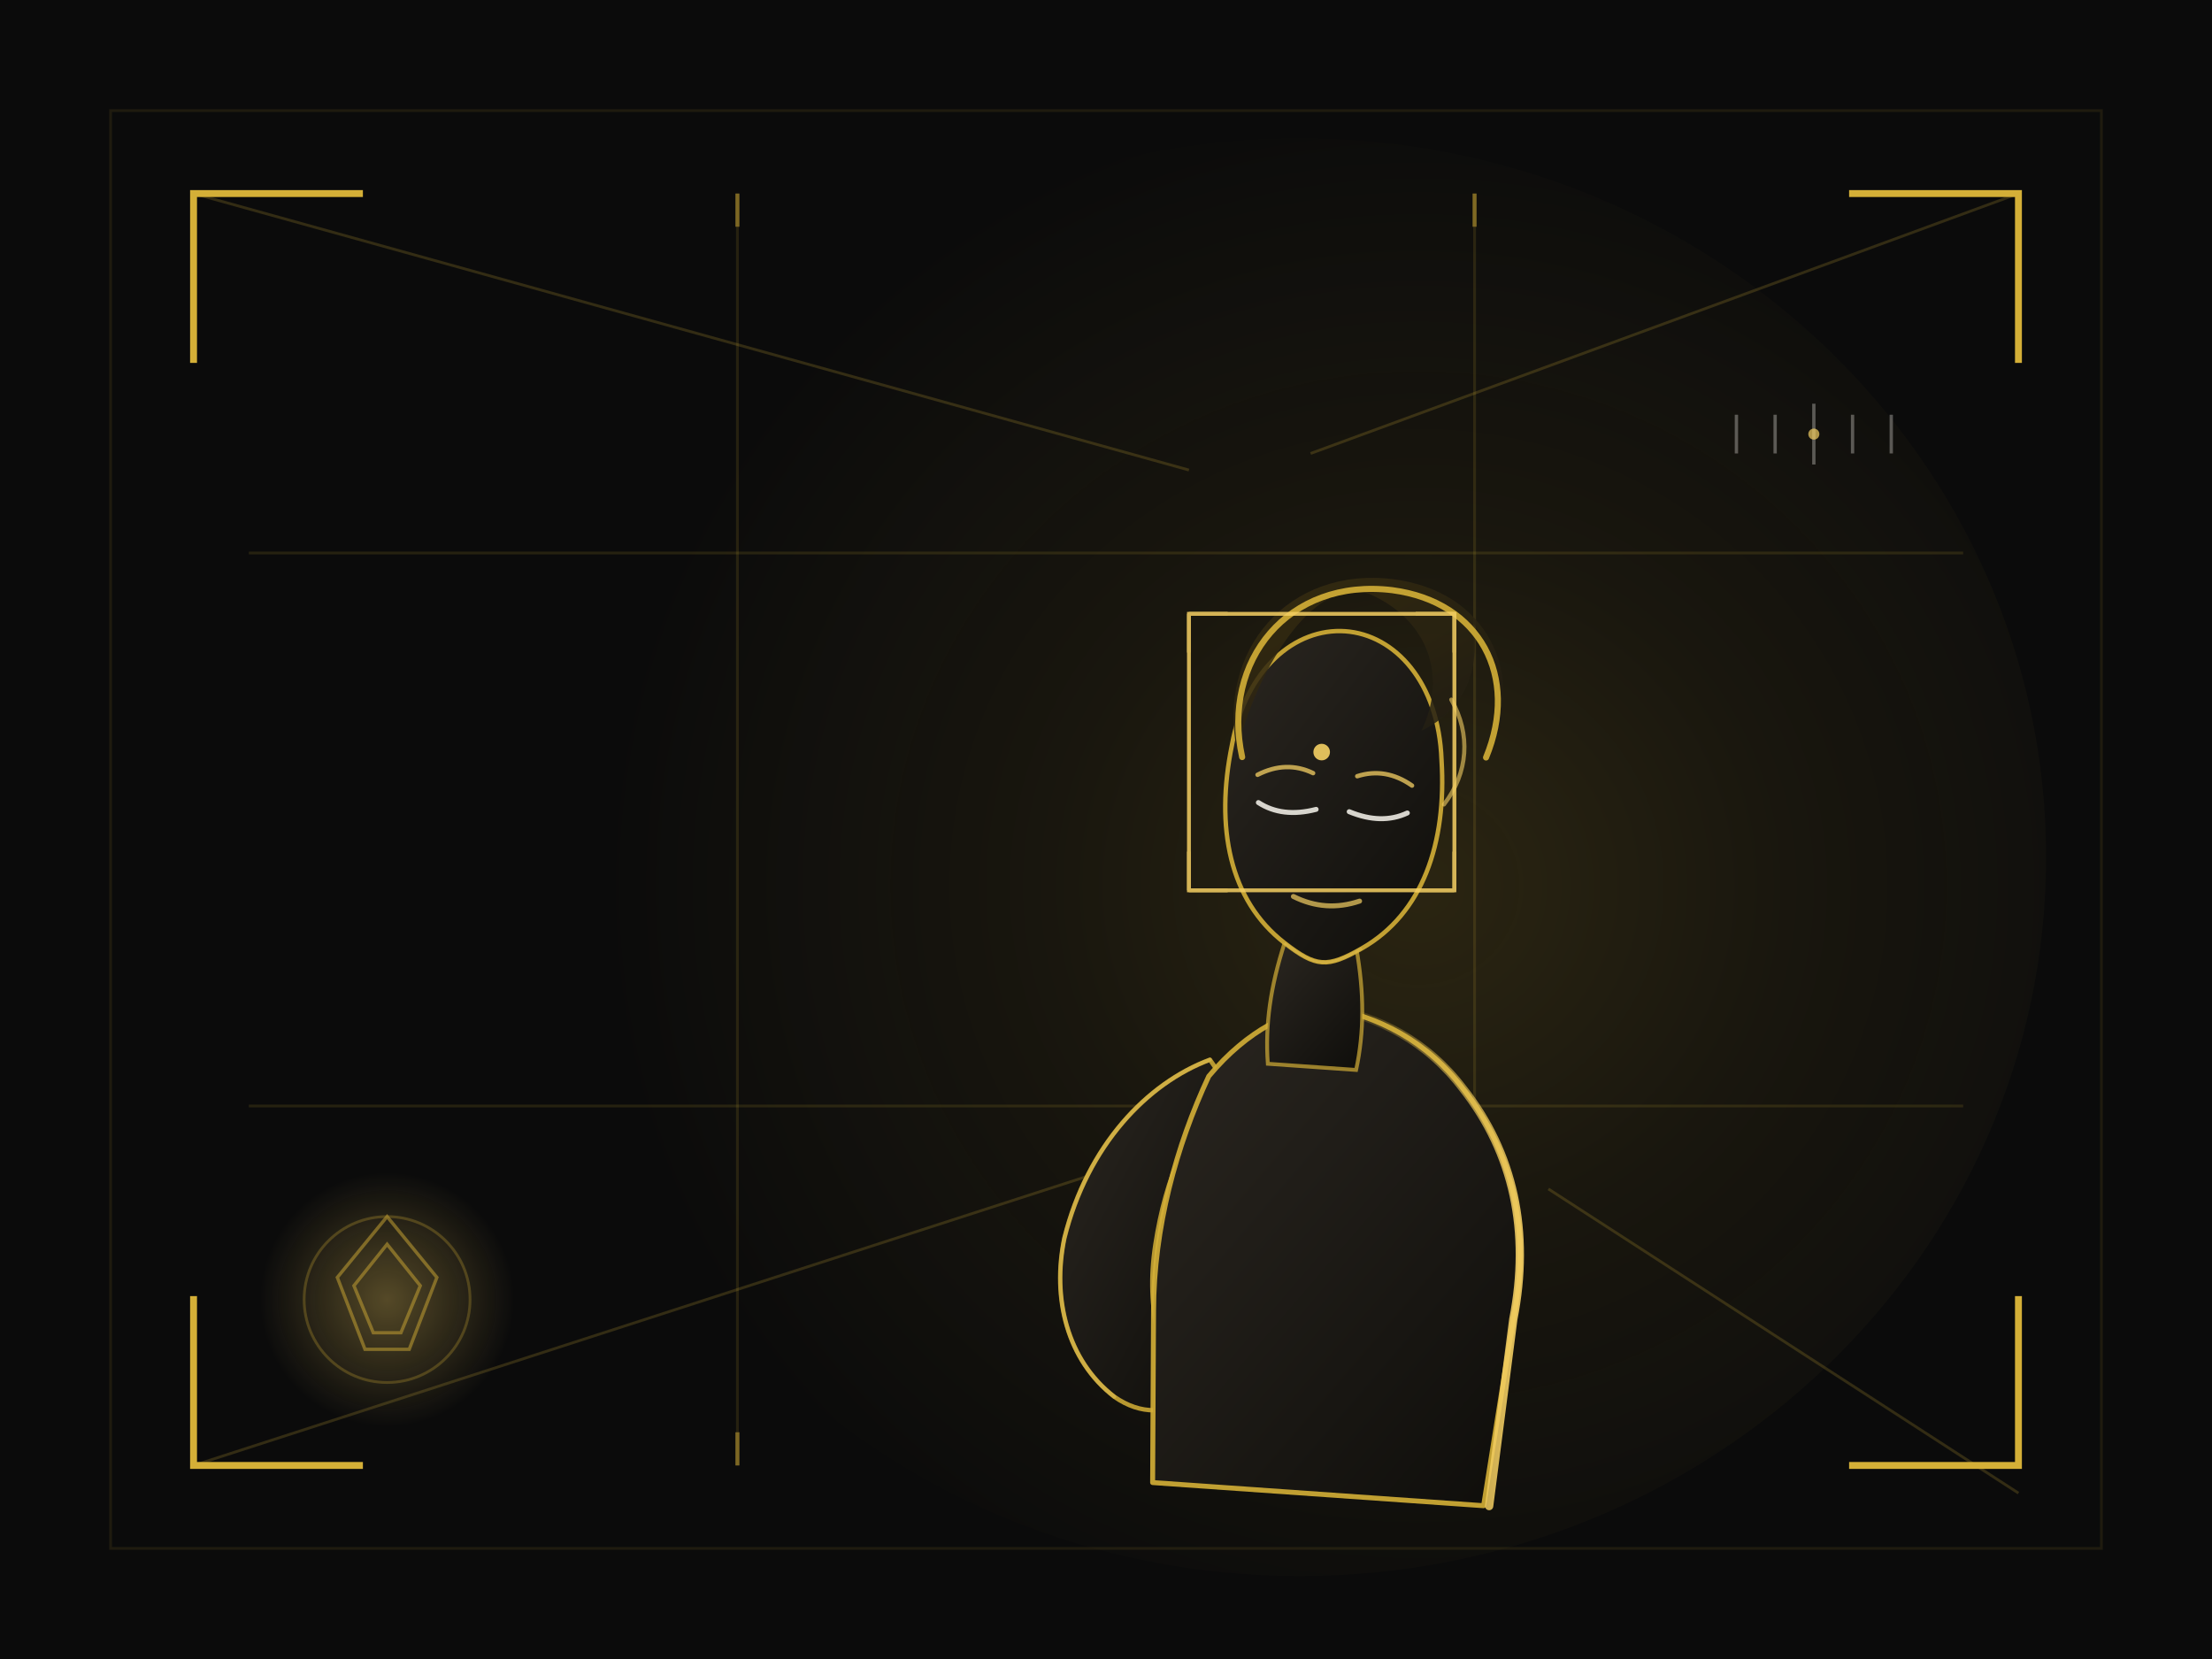
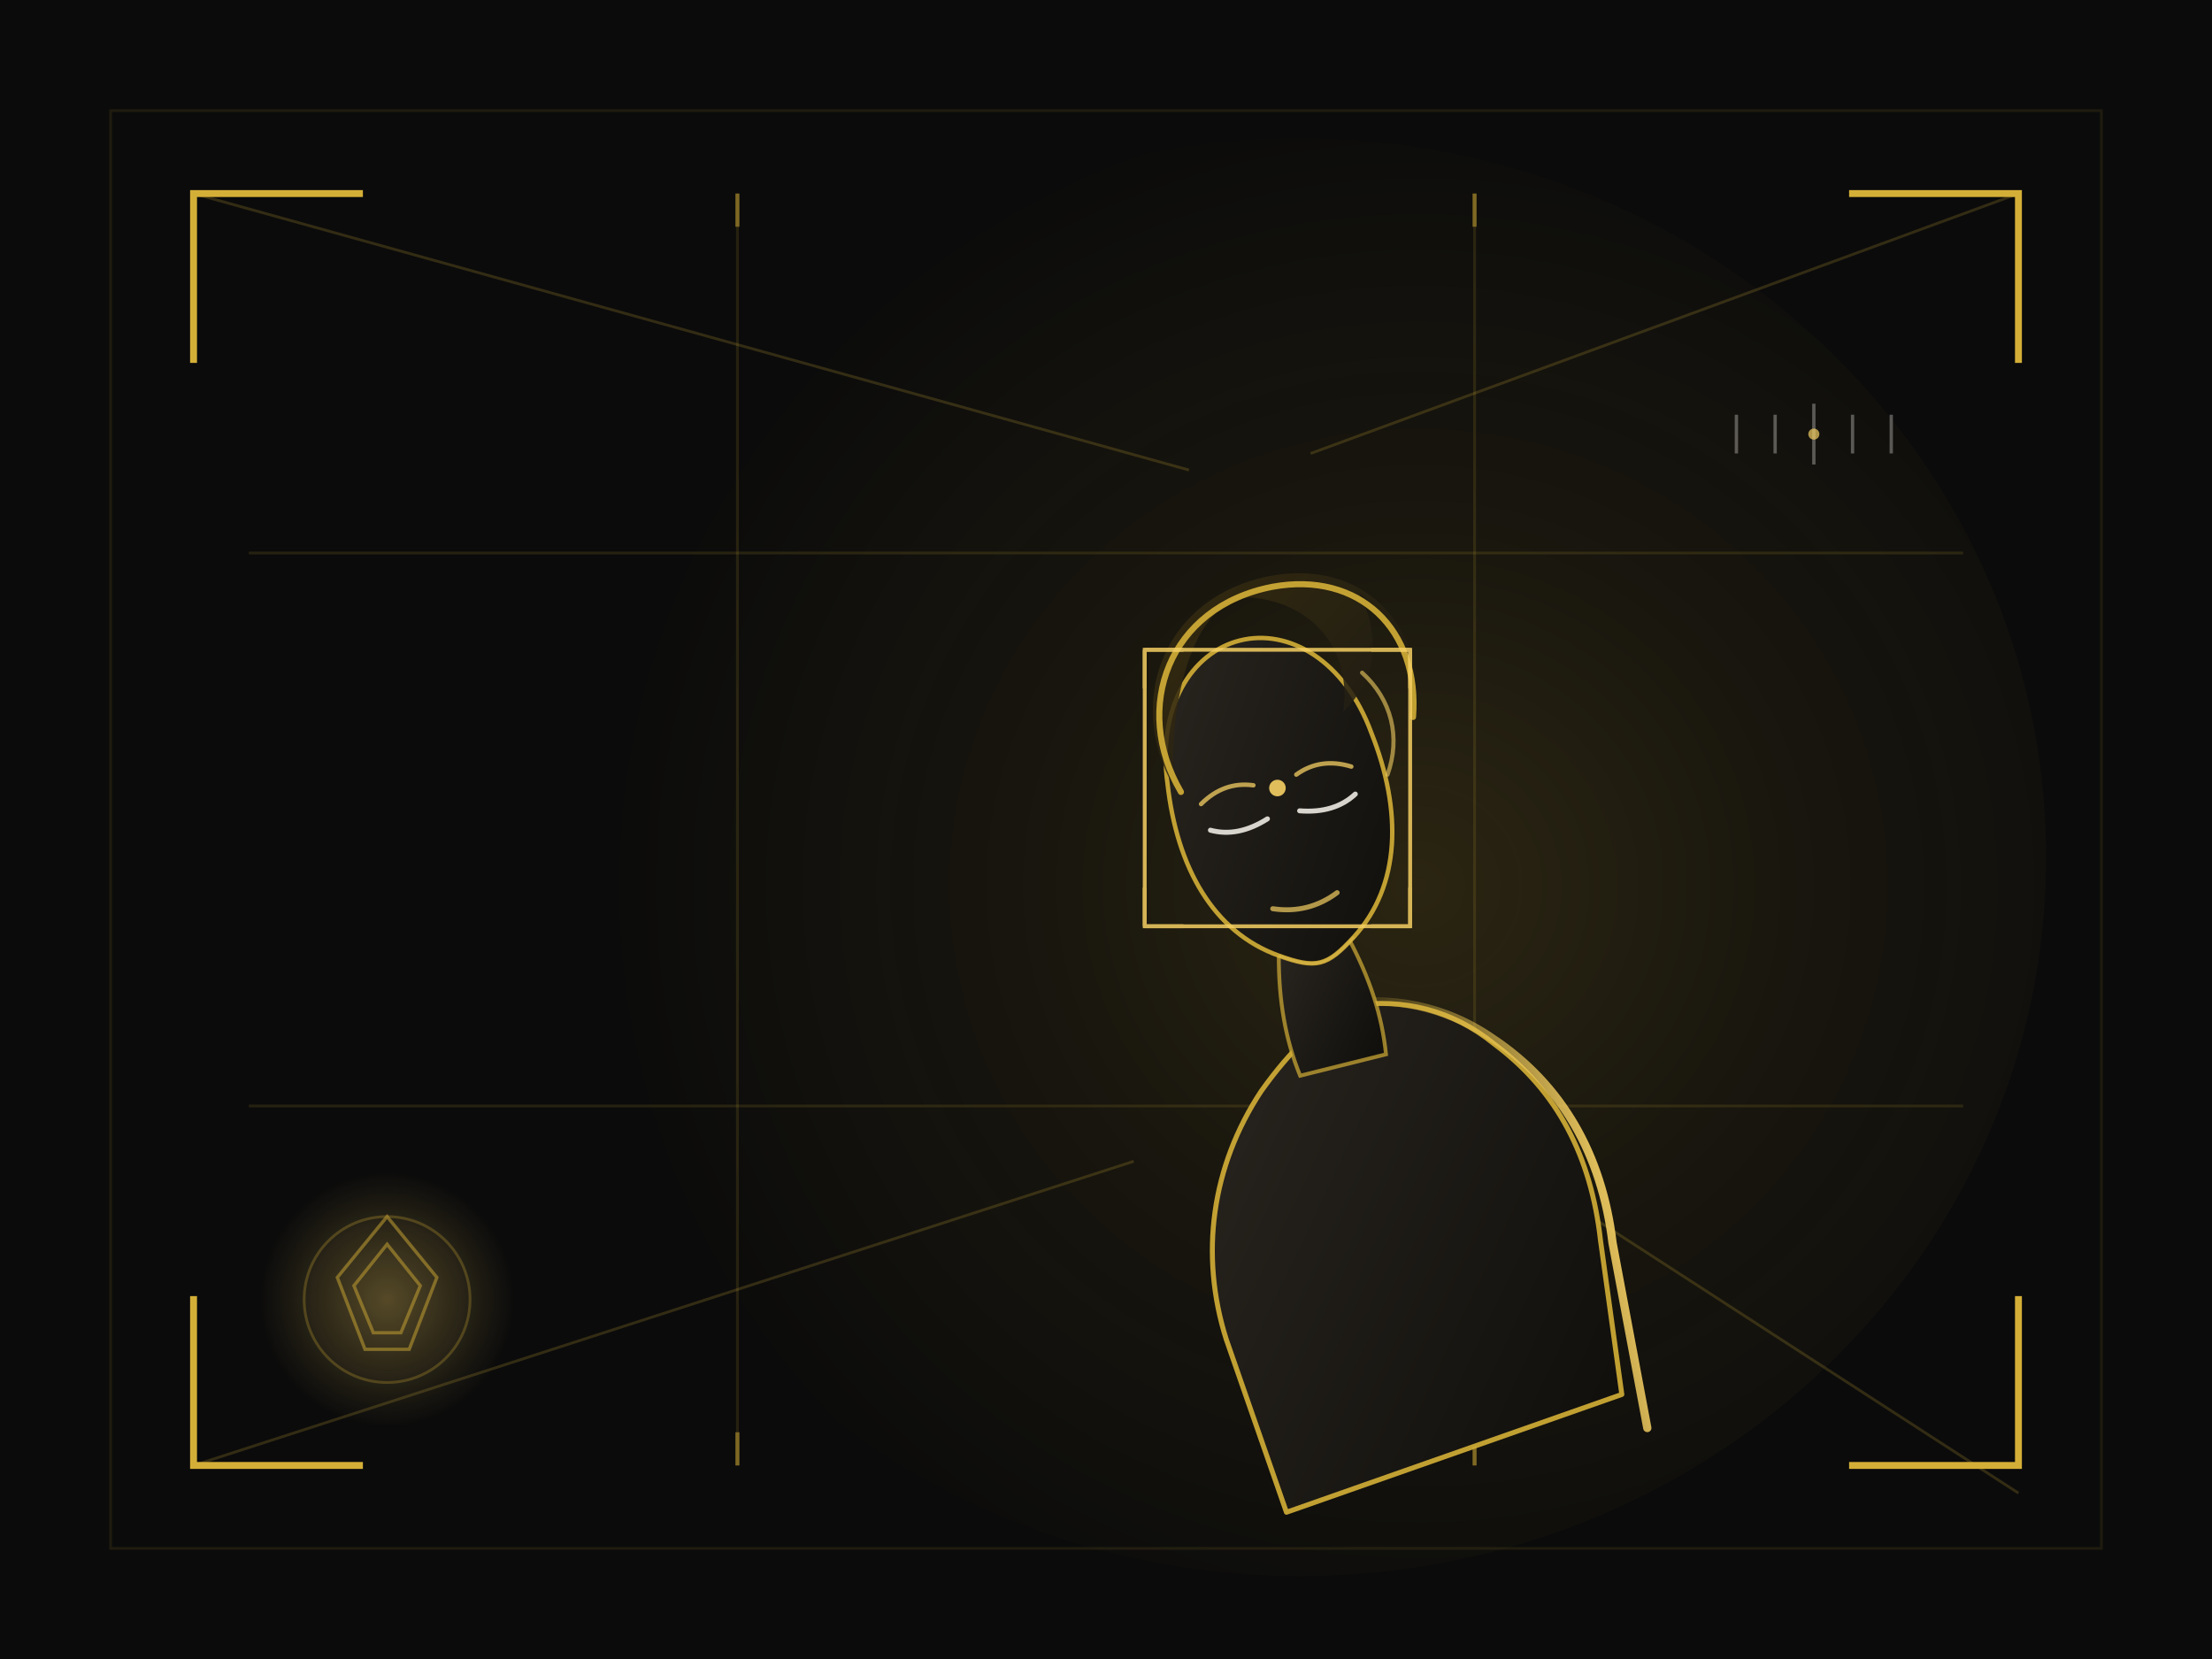
<svg xmlns="http://www.w3.org/2000/svg" viewBox="0 0 800 600" width="800" height="600">
  <defs>
    <radialGradient id="glow" cx="58%" cy="52%" r="55%">
      <stop offset="0%" stop-color="#d4af37" stop-opacity="0.16" />
      <stop offset="45%" stop-color="#d4af37" stop-opacity="0.07" />
      <stop offset="100%" stop-color="#d4af37" stop-opacity="0" />
    </radialGradient>
    <linearGradient id="figureFill" x1="0%" y1="0%" x2="100%" y2="100%">
      <stop offset="0%" stop-color="#1c1a14" />
      <stop offset="100%" stop-color="#0b0b0b" />
    </linearGradient>
    <linearGradient id="rimLight" x1="0%" y1="0%" x2="100%" y2="0%">
      <stop offset="0%" stop-color="#d4af37" stop-opacity="0" />
      <stop offset="100%" stop-color="#f4cf63" stop-opacity="0.9" />
    </linearGradient>
    <radialGradient id="apertureGlow" cx="50%" cy="50%" r="50%">
      <stop offset="0%" stop-color="#f4cf63" stop-opacity="0.35" />
      <stop offset="100%" stop-color="#f4cf63" stop-opacity="0" />
    </radialGradient>
    <linearGradient id="pcSkin" x1="0%" y1="0%" x2="100%" y2="100%">
      <stop offset="0%" stop-color="#2a2620" />
      <stop offset="100%" stop-color="#0f0e0b" />
    </linearGradient>
    <linearGradient id="pcHair" x1="0%" y1="0%" x2="100%" y2="100%">
      <stop offset="0%" stop-color="#3a2e10" />
      <stop offset="100%" stop-color="#1c1a14" />
    </linearGradient>
  </defs>
  <rect x="0" y="0" width="800" height="600" fill="#0b0b0b" />
  <ellipse cx="470" cy="310" rx="270" ry="260" fill="url(#glow)" />
  <g stroke="#d4af37" stroke-opacity="0.14" stroke-width="1">
    <line x1="266.7" y1="70" x2="266.7" y2="530" />
    <line x1="533.3" y1="70" x2="533.3" y2="530" />
    <line x1="90" y1="200" x2="710" y2="200" />
    <line x1="90" y1="400" x2="710" y2="400" />
  </g>
  <g stroke="#d4af37" stroke-opacity="0.20" stroke-width="1" fill="none">
    <line x1="70" y1="70" x2="430" y2="170" />
    <line x1="730" y1="70" x2="474" y2="164" />
    <line x1="70" y1="530" x2="410" y2="420" />
    <line x1="730" y1="540" x2="560" y2="430" />
  </g>
  <g stroke="#d4af37" stroke-width="2.5" fill="none" stroke-linecap="square">
    <path d="M 70 130 L 70 70 L 130 70" />
    <path d="M 670 70 L 730 70 L 730 130" />
    <path d="M 730 470 L 730 530 L 670 530" />
    <path d="M 130 530 L 70 530 L 70 470" />
  </g>
  <g stroke="#d4af37" stroke-opacity="0.5" stroke-width="1.5">
    <line x1="266.7" y1="70" x2="266.7" y2="82" />
    <line x1="533.3" y1="70" x2="533.3" y2="82" />
    <line x1="266.7" y1="518" x2="266.7" y2="530" />
    <line x1="533.3" y1="518" x2="533.3" y2="530" />
  </g>
-   <g transform="translate(478 350) rotate(4)">
-     <path d="M -38 36 C -60 46, -80 70, -86 104 C -89 126, -82 148, -64 160              C -54 166, -44 165, -36 158              C -48 148, -55 128, -53 104 C -51 80, -44 58, -30 46 Z" fill="url(#pcSkin)" stroke="#d4af37" stroke-width="1.6" stroke-opacity="0.85" stroke-linejoin="round" />
-     <path d="M -38 36 C -60 46, -80 70, -86 104 C -89 126, -82 148, -64 160" fill="none" stroke="#f4cf63" stroke-width="1.4" stroke-opacity="0.4" stroke-linecap="round" />
-     <path d="M -48 190 L -52 128 C -54 98, -48 68, -38 42 C -25 24, -10 16, 2 14              C 22 16, 40 24, 54 40 C 74 62, 82 90, 78 122 L 72 190 Z" fill="url(#pcSkin)" stroke="#d4af37" stroke-width="1.8" stroke-opacity="0.9" stroke-linejoin="round" />
+   <g transform="translate(478 350) rotate(-14)">
+     <path d="M -60 188 L -66 122 C -68 90, -56 60, -32 38 C -18 26, -4 18, 8 16              C 26 18, 42 26, 54 42 C 72 64, 78 90, 74 120 L 68 176 Z" fill="url(#pcSkin)" stroke="#d4af37" stroke-width="1.8" stroke-opacity="0.9" stroke-linejoin="round" />
    <path d="M 2 14 C 22 16, 40 24, 54 40 C 74 62, 82 90, 78 122 L 74 190" fill="none" stroke="url(#rimLight)" stroke-width="3" stroke-linecap="round" />
    <path d="M -14 -8 C -18 8, -19 22, -17 36 L 15 36 C 17 22, 16 8, 12 -8 Z" fill="url(#pcSkin)" stroke="#d4af37" stroke-width="1.4" stroke-opacity="0.7" />
    <path d="M -38 -78 C -42 -48, -35 -22, -14 -8 C -2 0, 2 0, 14 -8 C 35 -22, 42 -48, 38 -78              C 35 -106, 18 -122, 0 -122 C -18 -122, -35 -106, -38 -78 Z" fill="url(#pcSkin)" stroke="#d4af37" stroke-width="1.6" stroke-opacity="0.9" />
    <path d="M -28 -68 Q -18 -74 -8 -70" fill="none" stroke="#f4cf63" stroke-width="1.6" stroke-linecap="round" stroke-opacity="0.75" />
    <path d="M 8 -70 Q 18 -74 28 -68" fill="none" stroke="#f4cf63" stroke-width="1.6" stroke-linecap="round" stroke-opacity="0.75" />
    <path d="M -27 -58 Q -18 -53 -6 -57" fill="none" stroke="#f8f5ed" stroke-width="1.8" stroke-linecap="round" stroke-opacity="0.85" />
    <path d="M 6 -57 Q 18 -53 27 -58" fill="none" stroke="#f8f5ed" stroke-width="1.8" stroke-linecap="round" stroke-opacity="0.85" />
    <path d="M -12 -25 Q 0 -20 12 -25" fill="none" stroke="#f4cf63" stroke-width="1.8" stroke-linecap="round" stroke-opacity="0.7" />
    <path d="M -14 -8 C -2 0, 2 0, 14 -8" fill="none" stroke="#f4cf63" stroke-width="1" stroke-opacity="0.3" />
    <path d="M -36 -76 C -46 -112, -22 -144, 16 -142 C 50 -140, 66 -112, 56 -82              C 60 -96, 58 -114, 46 -128 C 50 -110, 44 -96, 30 -88              C 38 -108, 30 -128, 8 -136 C -14 -142, -32 -102, -36 -76 Z" fill="url(#pcHair)" stroke="none" opacity="0.85" />
    <g fill="none" stroke-linecap="round">
      <path d="M -34 -74 C -44 -108, -22 -140, 16 -138 C 48 -136, 64 -110, 54 -80" stroke="#d4af37" stroke-width="2.2" stroke-opacity="0.9" />
      <path d="M 40 -100 C 48 -88, 48 -74, 40 -62" stroke="#f4cf63" stroke-width="1.5" stroke-opacity="0.6" />
    </g>
  </g>
  <g stroke="#f4cf63" stroke-width="1.4" fill="none" opacity="0.85">
-     <rect x="430" y="222" width="96" height="100" />
-     <line x1="430" y1="222" x2="430" y2="236" />
-     <line x1="430" y1="222" x2="444" y2="222" />
-     <line x1="526" y1="222" x2="526" y2="236" />
-     <line x1="526" y1="222" x2="512" y2="222" />
-     <line x1="430" y1="322" x2="430" y2="308" />
-     <line x1="430" y1="322" x2="444" y2="322" />
-     <line x1="526" y1="322" x2="526" y2="308" />
-     <line x1="526" y1="322" x2="512" y2="322" />
+     <rect x="414" y="235" width="96" height="100" />
+     <line x1="414" y1="235" x2="414" y2="249" />
+     <line x1="414" y1="235" x2="428" y2="235" />
+     <line x1="510" y1="235" x2="510" y2="249" />
+     <line x1="510" y1="235" x2="496" y2="235" />
+     <line x1="414" y1="335" x2="414" y2="321" />
+     <line x1="414" y1="335" x2="428" y2="335" />
+     <line x1="510" y1="335" x2="510" y2="321" />
+     <line x1="510" y1="335" x2="496" y2="335" />
  </g>
-   <circle cx="478" cy="272" r="3" fill="#f4cf63" opacity="0.9" />
+   <circle cx="462" cy="285" r="3" fill="#f4cf63" opacity="0.9" />
  <g transform="translate(140 470)" opacity="0.9">
    <circle cx="0" cy="0" r="46" fill="url(#apertureGlow)" />
    <g stroke="#d4af37" stroke-width="1.2" fill="none" stroke-opacity="0.55">
      <path d="M 0 -30 L 18 -8 L 8 18 L -8 18 L -18 -8 Z" />
      <path d="M 0 -20 L 12 -5 L 5 12 L -5 12 L -12 -5 Z" />
    </g>
    <circle cx="0" cy="0" r="30" fill="none" stroke="#d4af37" stroke-opacity="0.3" stroke-width="1" />
  </g>
  <rect x="40" y="40" width="720" height="520" fill="none" stroke="#d4af37" stroke-opacity="0.10" stroke-width="1" />
  <g stroke="#f8f5ed" stroke-opacity="0.32" stroke-width="1.2">
    <line x1="628" y1="150" x2="628" y2="164" />
    <line x1="642" y1="150" x2="642" y2="164" />
    <line x1="656" y1="146" x2="656" y2="168" />
    <line x1="670" y1="150" x2="670" y2="164" />
    <line x1="684" y1="150" x2="684" y2="164" />
  </g>
  <circle cx="656" cy="157" r="2" fill="#f4cf63" opacity="0.7" />
</svg>
